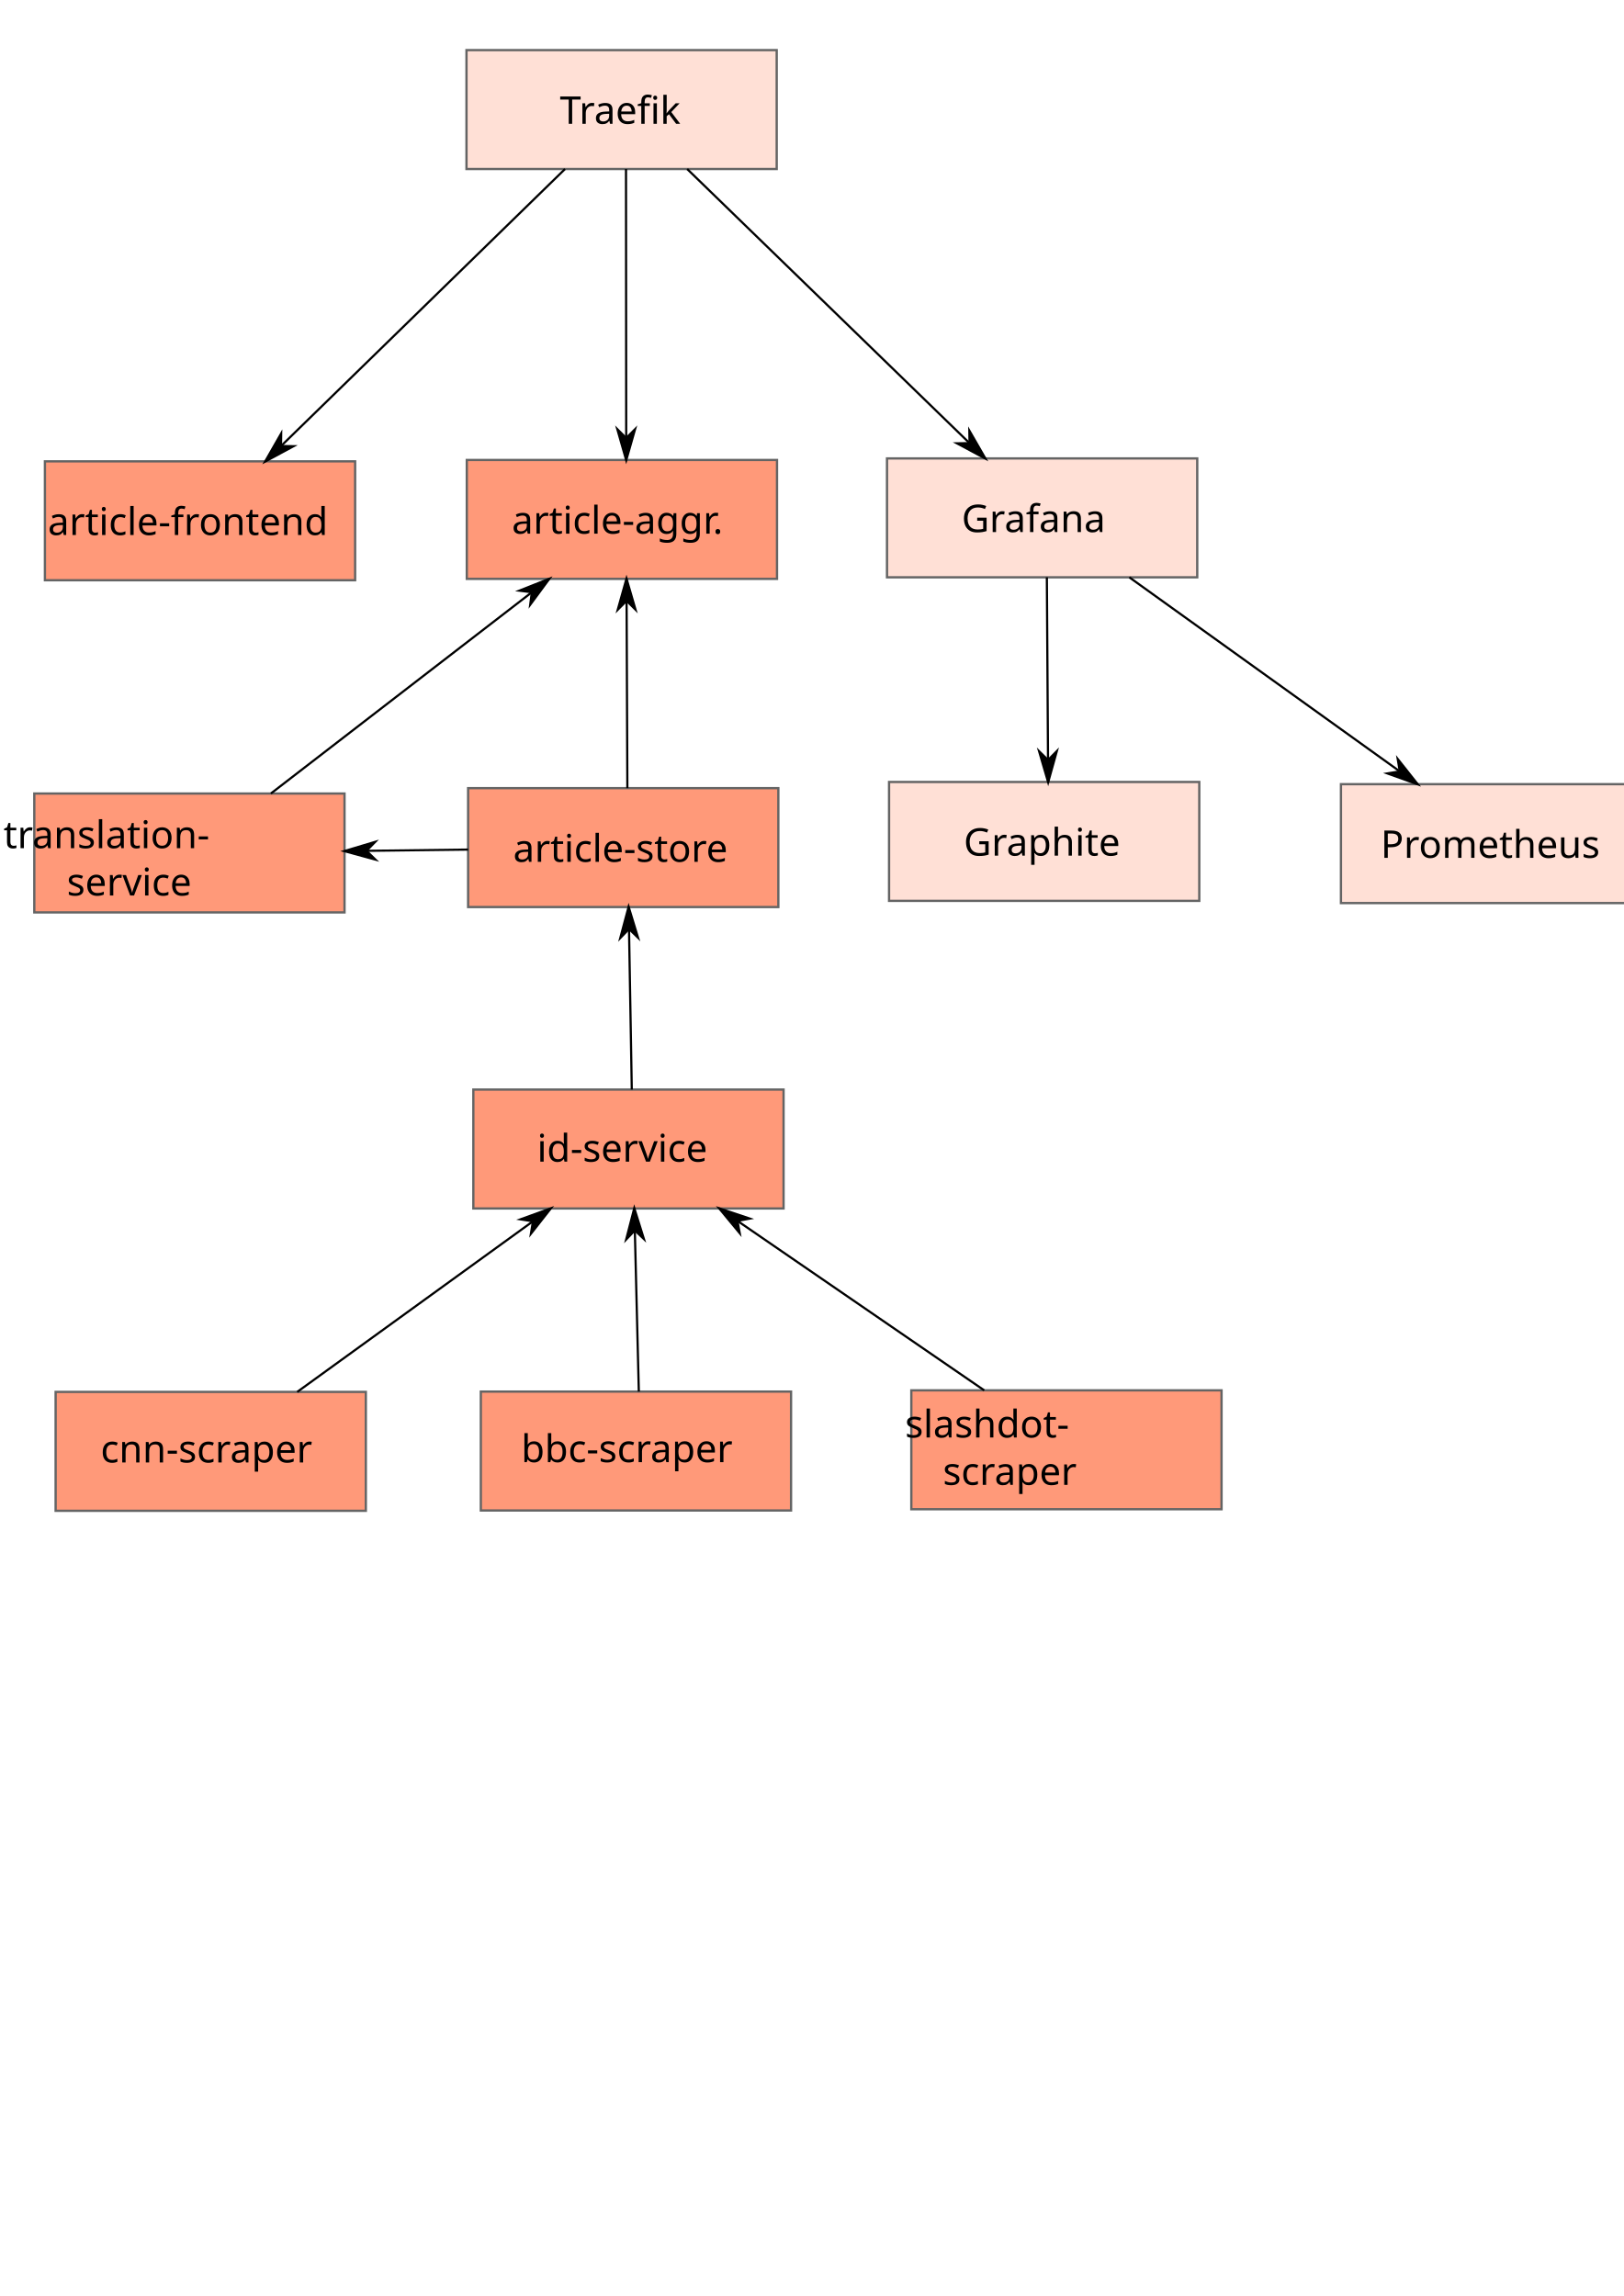
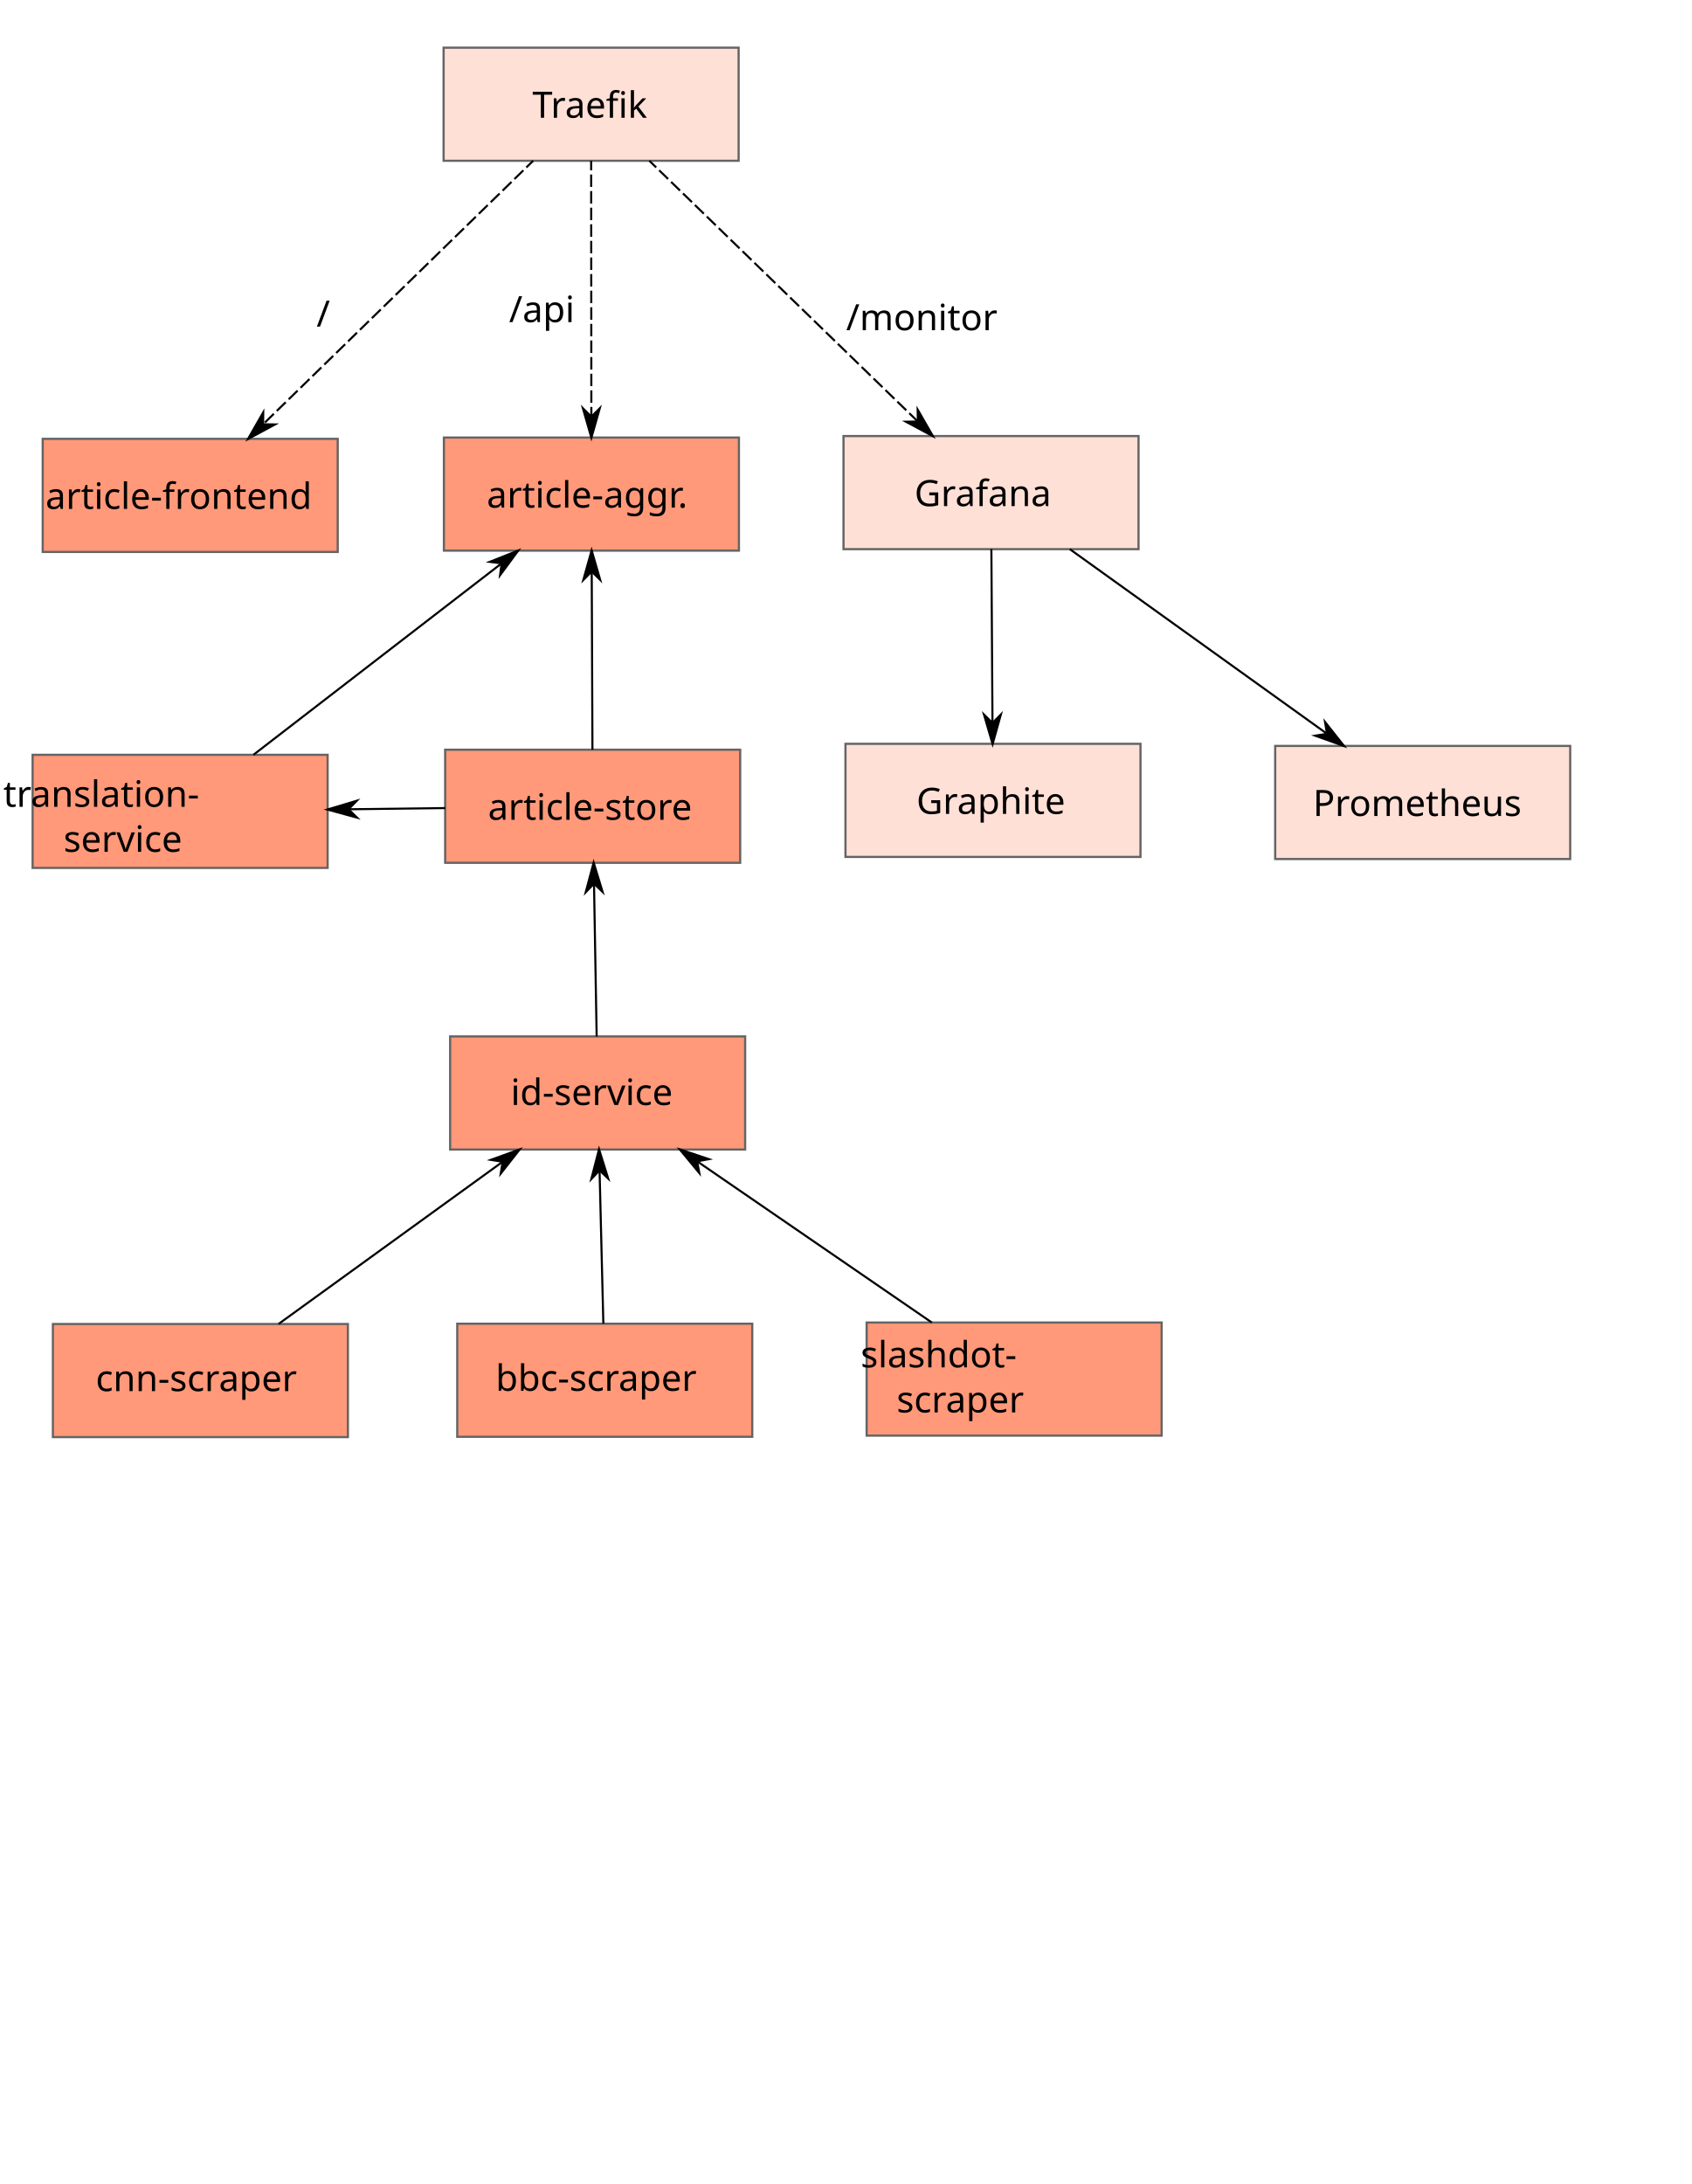
- <svg xmlns="http://www.w3.org/2000/svg" xmlns:ns1="http://www.openswatchbook.org/uri/2009/osb" width="210mm" height="297mm" viewBox="0 0 744.094 1052.362" id="svg2" version="1.1">
+ <svg xmlns="http://www.w3.org/2000/svg" xmlns:ns1="http://www.openswatchbook.org/uri/2009/osb" width="230mm" height="297mm" viewBox="0 0 814.961 1052.362" id="svg2" version="1.1">
  <defs id="defs4">
-     <marker orient="auto" refY="0.0" refX="0.0" id="marker4553" style="overflow:visible;">
-       <path id="path4555" d="M 0.0,0.0 L 5.0,-5.0 L -12.5,0.0 L 5.0,5.0 L 0.0,0.0 z " style="fill-rule:evenodd;stroke:#000000;stroke-width:1pt;stroke-opacity:1;fill:#000000;fill-opacity:1" transform="scale(0.8) rotate(180) translate(12.5,0)" />
+     <marker orient="auto" refY="0" refX="0" id="marker4553" style="overflow:visible">
+       <path id="path4555" d="M 0,0 5,-5 -12.5,0 5,5 0,0 Z" style="fill:#000000;fill-opacity:1;fill-rule:evenodd;stroke:#000000;stroke-width:1pt;stroke-opacity:1" transform="matrix(-0.8,0,0,-0.8,-10,0)" />
    </marker>
-     <marker orient="auto" refY="0.0" refX="0.0" id="marker4526" style="overflow:visible;">
-       <path id="path4528" d="M 0.0,0.0 L 5.0,-5.0 L -12.5,0.0 L 5.0,5.0 L 0.0,0.0 z " style="fill-rule:evenodd;stroke:#000000;stroke-width:1pt;stroke-opacity:1;fill:#000000;fill-opacity:1" transform="scale(0.8) rotate(180) translate(12.5,0)" />
+     <marker orient="auto" refY="0" refX="0" id="marker4526" style="overflow:visible">
+       <path id="path4528" d="M 0,0 5,-5 -12.5,0 5,5 0,0 Z" style="fill:#000000;fill-opacity:1;fill-rule:evenodd;stroke:#000000;stroke-width:1pt;stroke-opacity:1" transform="matrix(-0.8,0,0,-0.8,-10,0)" />
    </marker>
-     <marker orient="auto" refY="0.0" refX="0.0" id="marker4522" style="overflow:visible">
-       <path id="path4524" d="M 0.0,0.0 L 5.0,-5.0 L -12.5,0.0 L 5.0,5.0 L 0.0,0.0 z " style="fill-rule:evenodd;stroke:#000000;stroke-width:1pt;stroke-opacity:1;fill:#000000;fill-opacity:1" transform="scale(0.8) translate(12.5,0)" />
+     <marker orient="auto" refY="0" refX="0" id="marker4522" style="overflow:visible">
+       <path id="path4524" d="M 0,0 5,-5 -12.5,0 5,5 0,0 Z" style="fill:#000000;fill-opacity:1;fill-rule:evenodd;stroke:#000000;stroke-width:1pt;stroke-opacity:1" transform="matrix(0.8,0,0,0.8,10,0)" />
    </marker>
-     <marker orient="auto" refY="0.0" refX="0.0" id="marker4518" style="overflow:visible">
-       <path id="path4520" d="M 0.0,0.0 L 5.0,-5.0 L -12.5,0.0 L 5.0,5.0 L 0.0,0.0 z " style="fill-rule:evenodd;stroke:#000000;stroke-width:1pt;stroke-opacity:1;fill:#000000;fill-opacity:1" transform="scale(0.8) translate(12.5,0)" />
+     <marker orient="auto" refY="0" refX="0" id="marker4518" style="overflow:visible">
+       <path id="path4520" d="M 0,0 5,-5 -12.5,0 5,5 0,0 Z" style="fill:#000000;fill-opacity:1;fill-rule:evenodd;stroke:#000000;stroke-width:1pt;stroke-opacity:1" transform="matrix(0.8,0,0,0.8,10,0)" />
    </marker>
-     <marker orient="auto" refY="0.0" refX="0.0" id="marker4484" style="overflow:visible;">
-       <path id="path4228" d="M 0.0,0.0 L 5.0,-5.0 L -12.5,0.0 L 5.0,5.0 L 0.0,0.0 z " style="fill-rule:evenodd;stroke:#000000;stroke-width:1pt;stroke-opacity:1;fill:#000000;fill-opacity:1" transform="scale(0.8) rotate(180) translate(12.5,0)" />
+     <marker orient="auto" refY="0" refX="0" id="marker4484" style="overflow:visible">
+       <path id="path4228" d="M 0,0 5,-5 -12.5,0 5,5 0,0 Z" style="fill:#000000;fill-opacity:1;fill-rule:evenodd;stroke:#000000;stroke-width:1pt;stroke-opacity:1" transform="matrix(-0.8,0,0,-0.8,-10,0)" />
    </marker>
-     <marker orient="auto" refY="0.0" refX="0.0" id="marker4481" style="overflow:visible">
-       <path id="path4225" d="M 0.0,0.0 L 5.0,-5.0 L -12.5,0.0 L 5.0,5.0 L 0.0,0.0 z " style="fill-rule:evenodd;stroke:#000000;stroke-width:1pt;stroke-opacity:1;fill:#000000;fill-opacity:1" transform="scale(0.8) translate(12.5,0)" />
+     <marker orient="auto" refY="0" refX="0" id="marker4481" style="overflow:visible">
+       <path id="path4225" d="M 0,0 5,-5 -12.5,0 5,5 0,0 Z" style="fill:#000000;fill-opacity:1;fill-rule:evenodd;stroke:#000000;stroke-width:1pt;stroke-opacity:1" transform="matrix(0.8,0,0,0.8,10,0)" />
    </marker>
-     <marker orient="auto" refY="0.0" refX="0.0" id="marker5460" style="overflow:visible">
-       <path id="path5462" d="M 0.0,0.0 L 5.0,-5.0 L -12.5,0.0 L 5.0,5.0 L 0.0,0.0 z " style="fill-rule:evenodd;stroke:#000000;stroke-width:1pt;stroke-opacity:1;fill:#000000;fill-opacity:1" transform="scale(0.8) translate(12.5,0)" />
+     <marker orient="auto" refY="0" refX="0" id="marker5460" style="overflow:visible">
+       <path id="path5462" d="M 0,0 5,-5 -12.5,0 5,5 0,0 Z" style="fill:#000000;fill-opacity:1;fill-rule:evenodd;stroke:#000000;stroke-width:1pt;stroke-opacity:1" transform="matrix(0.8,0,0,0.8,10,0)" />
    </marker>
-     <marker orient="auto" refY="0.0" refX="0.0" id="marker5384" style="overflow:visible">
-       <path id="path5386" d="M 0.0,0.0 L 5.0,-5.0 L -12.5,0.0 L 5.0,5.0 L 0.0,0.0 z " style="fill-rule:evenodd;stroke:#000000;stroke-width:1pt;stroke-opacity:1;fill:#000000;fill-opacity:1" transform="scale(0.8) translate(12.5,0)" />
+     <marker orient="auto" refY="0" refX="0" id="marker5384" style="overflow:visible">
+       <path id="path5386" d="M 0,0 5,-5 -12.5,0 5,5 0,0 Z" style="fill:#000000;fill-opacity:1;fill-rule:evenodd;stroke:#000000;stroke-width:1pt;stroke-opacity:1" transform="matrix(0.8,0,0,0.8,10,0)" />
    </marker>
-     <marker orient="auto" refY="0.0" refX="0.0" id="marker5314" style="overflow:visible">
-       <path id="path5316" d="M 0.0,0.0 L 5.0,-5.0 L -12.5,0.0 L 5.0,5.0 L 0.0,0.0 z " style="fill-rule:evenodd;stroke:#000000;stroke-width:1pt;stroke-opacity:1;fill:#000000;fill-opacity:1" transform="scale(0.8) translate(12.5,0)" />
+     <marker orient="auto" refY="0" refX="0" id="marker5314" style="overflow:visible">
+       <path id="path5316" d="M 0,0 5,-5 -12.5,0 5,5 0,0 Z" style="fill:#000000;fill-opacity:1;fill-rule:evenodd;stroke:#000000;stroke-width:1pt;stroke-opacity:1" transform="matrix(0.8,0,0,0.8,10,0)" />
    </marker>
-     <marker style="overflow:visible;" id="marker5178" refX="0.0" refY="0.0" orient="auto">
-       <path transform="scale(0.8) rotate(180) translate(12.5,0)" style="fill-rule:evenodd;stroke:#000000;stroke-width:1pt;stroke-opacity:1;fill:#000000;fill-opacity:1" d="M 0.0,0.0 L 5.0,-5.0 L -12.5,0.0 L 5.0,5.0 L 0.0,0.0 z " id="path5180" />
+     <marker style="overflow:visible" id="marker5178" refX="0" refY="0" orient="auto">
+       <path transform="matrix(-0.8,0,0,-0.8,-10,0)" style="fill:#000000;fill-opacity:1;fill-rule:evenodd;stroke:#000000;stroke-width:1pt;stroke-opacity:1" d="M 0,0 5,-5 -12.5,0 5,5 0,0 Z" id="path5180" />
    </marker>
-     <marker style="overflow:visible;" id="marker5114" refX="0.0" refY="0.0" orient="auto">
-       <path transform="scale(0.8) rotate(180) translate(12.5,0)" style="fill-rule:evenodd;stroke:#000000;stroke-width:1pt;stroke-opacity:1;fill:#000000;fill-opacity:1" d="M 0.0,0.0 L 5.0,-5.0 L -12.5,0.0 L 5.0,5.0 L 0.0,0.0 z " id="path5116" />
+     <marker style="overflow:visible" id="marker5114" refX="0" refY="0" orient="auto">
+       <path transform="matrix(-0.8,0,0,-0.8,-10,0)" style="fill:#000000;fill-opacity:1;fill-rule:evenodd;stroke:#000000;stroke-width:1pt;stroke-opacity:1" d="M 0,0 5,-5 -12.5,0 5,5 0,0 Z" id="path5116" />
    </marker>
-     <marker style="overflow:visible" id="marker4877" refX="0.0" refY="0.0" orient="auto">
-       <path transform="scale(0.8) translate(12.5,0)" style="fill-rule:evenodd;stroke:#000000;stroke-width:1pt;stroke-opacity:1;fill:#000000;fill-opacity:1" d="M 0.0,0.0 L 5.0,-5.0 L -12.5,0.0 L 5.0,5.0 L 0.0,0.0 z " id="path4879" />
+     <marker style="overflow:visible" id="marker4877" refX="0" refY="0" orient="auto">
+       <path transform="matrix(0.8,0,0,0.8,10,0)" style="fill:#000000;fill-opacity:1;fill-rule:evenodd;stroke:#000000;stroke-width:1pt;stroke-opacity:1" d="M 0,0 5,-5 -12.5,0 5,5 0,0 Z" id="path4879" />
    </marker>
-     <marker orient="auto" refY="0.0" refX="0.0" id="marker4755" style="overflow:visible;">
-       <path id="path4757" d="M 0.0,0.0 L 5.0,-5.0 L -12.5,0.0 L 5.0,5.0 L 0.0,0.0 z " style="fill-rule:evenodd;stroke:#000000;stroke-width:1pt;stroke-opacity:1;fill:#000000;fill-opacity:1" transform="scale(0.8) rotate(180) translate(12.5,0)" />
+     <marker orient="auto" refY="0" refX="0" id="marker4755" style="overflow:visible">
+       <path id="path4757" d="M 0,0 5,-5 -12.5,0 5,5 0,0 Z" style="fill:#000000;fill-opacity:1;fill-rule:evenodd;stroke:#000000;stroke-width:1pt;stroke-opacity:1" transform="matrix(-0.8,0,0,-0.8,-10,0)" />
    </marker>
-     <marker orient="auto" refY="0.0" refX="0.0" id="Arrow1Lstart" style="overflow:visible">
-       <path id="path4286" d="M 0.0,0.0 L 5.0,-5.0 L -12.5,0.0 L 5.0,5.0 L 0.0,0.0 z " style="fill-rule:evenodd;stroke:#000000;stroke-width:1pt;stroke-opacity:1;fill:#000000;fill-opacity:1" transform="scale(0.8) translate(12.5,0)" />
+     <marker orient="auto" refY="0" refX="0" id="Arrow1Lstart" style="overflow:visible">
+       <path id="path4286" d="M 0,0 5,-5 -12.5,0 5,5 0,0 Z" style="fill:#000000;fill-opacity:1;fill-rule:evenodd;stroke:#000000;stroke-width:1pt;stroke-opacity:1" transform="matrix(0.8,0,0,0.8,10,0)" />
    </marker>
-     <marker style="overflow:visible;" id="marker4584" refX="0.0" refY="0.0" orient="auto">
-       <path transform="scale(0.8) rotate(180) translate(12.5,0)" style="fill-rule:evenodd;stroke:#000000;stroke-width:1pt;stroke-opacity:1;fill:#000000;fill-opacity:1" d="M 0.0,0.0 L 5.0,-5.0 L -12.5,0.0 L 5.0,5.0 L 0.0,0.0 z " id="path4586" />
+     <marker style="overflow:visible" id="marker4584" refX="0" refY="0" orient="auto">
+       <path transform="matrix(-0.8,0,0,-0.8,-10,0)" style="fill:#000000;fill-opacity:1;fill-rule:evenodd;stroke:#000000;stroke-width:1pt;stroke-opacity:1" d="M 0,0 5,-5 -12.5,0 5,5 0,0 Z" id="path4586" />
    </marker>
-     <marker style="overflow:visible;" id="marker4562" refX="0.0" refY="0.0" orient="auto">
-       <path transform="scale(0.8) rotate(180) translate(12.5,0)" style="fill-rule:evenodd;stroke:#000000;stroke-width:1pt;stroke-opacity:1;fill:#000000;fill-opacity:1" d="M 0.0,0.0 L 5.0,-5.0 L -12.5,0.0 L 5.0,5.0 L 0.0,0.0 z " id="path4564" />
+     <marker style="overflow:visible" id="marker4562" refX="0" refY="0" orient="auto">
+       <path transform="matrix(-0.8,0,0,-0.8,-10,0)" style="fill:#000000;fill-opacity:1;fill-rule:evenodd;stroke:#000000;stroke-width:1pt;stroke-opacity:1" d="M 0,0 5,-5 -12.5,0 5,5 0,0 Z" id="path4564" />
    </marker>
-     <marker orient="auto" refY="0.0" refX="0.0" id="Arrow1Lend" style="overflow:visible;">
-       <path id="path4289" d="M 0.0,0.0 L 5.0,-5.0 L -12.5,0.0 L 5.0,5.0 L 0.0,0.0 z " style="fill-rule:evenodd;stroke:#000000;stroke-width:1pt;stroke-opacity:1;fill:#000000;fill-opacity:1" transform="scale(0.8) rotate(180) translate(12.5,0)" />
+     <marker orient="auto" refY="0" refX="0" id="Arrow1Lend" style="overflow:visible">
+       <path id="path4289" d="M 0,0 5,-5 -12.5,0 5,5 0,0 Z" style="fill:#000000;fill-opacity:1;fill-rule:evenodd;stroke:#000000;stroke-width:1pt;stroke-opacity:1" transform="matrix(-0.8,0,0,-0.8,-10,0)" />
    </marker>
    <linearGradient ns1:paint="gradient" id="linearGradient4166-3">
      <stop id="stop4176" offset="0" style="stop-color:#ff6250;stop-opacity:1;" />
      <stop id="stop4178" offset="1" style="stop-color:#00ffff;stop-opacity:0;" />
    </linearGradient>
    <linearGradient id="linearGradient4166" ns1:paint="gradient">
      <stop style="stop-color:#fff450;stop-opacity:1;" offset="0" id="stop4168" />
      <stop style="stop-color:#00ffff;stop-opacity:0;" offset="1" id="stop4170" />
    </linearGradient>
  </defs>
  <g id="layer1">
    <rect style="opacity:0.607;fill:#ff5722;fill-opacity:1;stroke:#000000;stroke-width:1.052;stroke-miterlimit:4;stroke-dasharray:none;stroke-opacity:1" id="rect4164" width="142.166" height="54.496" x="20.582" y="211.458" />
    <text xml:space="preserve" style="font-style:normal;font-weight:normal;font-size:40px;line-height:124%;font-family:sans-serif;letter-spacing:0px;word-spacing:0px;fill:#000000;fill-opacity:1;stroke:none;stroke-width:1px;stroke-linecap:butt;stroke-linejoin:miter;stroke-opacity:1" x="21.929" y="245.219" id="text4180">
      <tspan id="tspan4182" x="21.929" y="245.219" style="font-size:17.5px;line-height:124%">article-frontend</tspan>
    </text>
    <rect style="opacity:0.607;fill:#ffccbc;fill-opacity:1;stroke:#000000;stroke-width:1.052;stroke-miterlimit:4;stroke-dasharray:none;stroke-opacity:1" id="rect4164-6" width="142.166" height="54.496" x="406.489" y="210.114" />
    <text xml:space="preserve" style="font-style:normal;font-weight:normal;font-size:40px;line-height:124%;font-family:sans-serif;letter-spacing:0px;word-spacing:0px;fill:#000000;fill-opacity:1;stroke:none;stroke-width:1px;stroke-linecap:butt;stroke-linejoin:miter;stroke-opacity:1" x="440.692" y="243.875" id="text4180-7">
      <tspan id="tspan4182-5" x="440.692" y="243.875" style="font-size:17.5px;line-height:124%">Grafana</tspan>
    </text>
    <rect style="opacity:0.607;fill:#ffccbc;fill-opacity:1;stroke:#000000;stroke-width:1.052;stroke-miterlimit:4;stroke-dasharray:none;stroke-opacity:1" id="rect4164-6-3" width="142.166" height="54.496" x="213.774" y="22.971" />
    <text xml:space="preserve" style="font-style:normal;font-weight:normal;font-size:40px;line-height:124%;font-family:sans-serif;letter-spacing:0px;word-spacing:0px;fill:#000000;fill-opacity:1;stroke:none;stroke-width:1px;stroke-linecap:butt;stroke-linejoin:miter;stroke-opacity:1" x="256.549" y="56.732" id="text4180-7-5">
      <tspan id="tspan4182-5-6" x="256.549" y="56.732" style="font-size:17.5px;line-height:124%">Traefik</tspan>
    </text>
    <rect style="opacity:0.607;fill:#ff5722;fill-opacity:1;stroke:#000000;stroke-width:1.052;stroke-miterlimit:4;stroke-dasharray:none;stroke-opacity:1" id="rect4164-2" width="142.166" height="54.496" x="213.917" y="210.828" />
    <text xml:space="preserve" style="font-style:normal;font-weight:normal;font-size:40px;line-height:124%;font-family:sans-serif;letter-spacing:0px;word-spacing:0px;fill:#000000;fill-opacity:1;stroke:none;stroke-width:1px;stroke-linecap:butt;stroke-linejoin:miter;stroke-opacity:1" x="234.549" y="244.589" id="text4180-9">
      <tspan id="tspan4182-1" x="234.549" y="244.589" style="font-size:17.5px;line-height:124%">article-aggr.</tspan>
    </text>
-     <path style="fill:none;fill-rule:evenodd;stroke:#000000;stroke-width:1px;stroke-linecap:butt;stroke-linejoin:miter;stroke-opacity:1;marker-end:url(#Arrow1Lend)" d="M 258.929,77.467 121.593,211.458" id="path4274" />
-     <path style="fill:none;fill-rule:evenodd;stroke:#000000;stroke-width:1px;stroke-linecap:butt;stroke-linejoin:miter;stroke-opacity:1;marker-end:url(#marker4562)" d="m 286.878,77.467 0.101,133.361" id="path4278" />
-     <path style="fill:none;fill-rule:evenodd;stroke:#000000;stroke-width:1px;stroke-linecap:butt;stroke-linejoin:miter;stroke-opacity:1;marker-end:url(#marker4584)" d="M 314.916,77.467 451.512,210.114" id="path4280" />
+     <path style="fill:none;fill-rule:evenodd;stroke:#000000;stroke-width:1;stroke-linecap:butt;stroke-linejoin:miter;stroke-miterlimit:4;stroke-dasharray:6, 2;stroke-dashoffset:1.4;stroke-opacity:1;marker-end:url(#Arrow1Lend)" d="M 256.929,77.467 119.593,211.458" id="path4274" />
+     <path style="fill:none;fill-rule:evenodd;stroke:#000000;stroke-width:1;stroke-linecap:butt;stroke-linejoin:miter;stroke-miterlimit:4;stroke-dasharray:6, 2;stroke-dashoffset:1.4;stroke-opacity:1;marker-end:url(#marker4562)" d="m 284.878,77.467 0.101,133.361" id="path4278" />
+     <path style="fill:none;fill-rule:evenodd;stroke:#000000;stroke-width:1;stroke-linecap:butt;stroke-linejoin:miter;stroke-miterlimit:4;stroke-dasharray:6, 2;stroke-dashoffset:1.4;stroke-opacity:1;marker-end:url(#marker4584)" d="M 312.916,77.467 449.512,210.114" id="path4280" />
    <rect style="opacity:0.607;fill:#ff5722;fill-opacity:1;stroke:#000000;stroke-width:1.052;stroke-miterlimit:4;stroke-dasharray:none;stroke-opacity:1" id="rect4164-2-2" width="142.166" height="54.496" x="214.525" y="361.247" />
    <text xml:space="preserve" style="font-style:normal;font-weight:normal;font-size:40px;line-height:124%;font-family:sans-serif;letter-spacing:0px;word-spacing:0px;fill:#000000;fill-opacity:1;stroke:none;stroke-width:1px;stroke-linecap:butt;stroke-linejoin:miter;stroke-opacity:1" x="235.157" y="395.008" id="text4180-9-7">
      <tspan id="tspan4182-1-0" x="235.157" y="395.008" style="font-size:17.5px;line-height:124%">article-store</tspan>
    </text>
-     <flowRoot xml:space="preserve" id="flowRoot4651" style="fill:black;stroke:none;stroke-opacity:1;stroke-width:1px;stroke-linejoin:miter;stroke-linecap:butt;fill-opacity:1;font-family:sans-serif;font-style:normal;font-weight:normal;font-size:40px;line-height:125%;letter-spacing:0px;word-spacing:0px">
+     <flowRoot xml:space="preserve" id="flowRoot4651" style="font-style:normal;font-weight:normal;font-size:40px;line-height:125%;font-family:sans-serif;letter-spacing:0px;word-spacing:0px;fill:#000000;fill-opacity:1;stroke:none;stroke-width:1px;stroke-linecap:butt;stroke-linejoin:miter;stroke-opacity:1">
      <flowRegion id="flowRegion4653">
        <rect id="rect4655" width="309.286" height="165" x="227.143" y="335.219" />
      </flowRegion>
      <flowPara id="flowPara4657" />
    </flowRoot>
    <rect style="opacity:0.607;fill:#ff5722;fill-opacity:1;stroke:#000000;stroke-width:1.052;stroke-miterlimit:4;stroke-dasharray:none;stroke-opacity:1" id="rect4164-2-2-9" width="142.166" height="54.496" x="216.917" y="499.4" />
    <text xml:space="preserve" style="font-style:normal;font-weight:normal;font-size:40px;line-height:124%;font-family:sans-serif;letter-spacing:0px;word-spacing:0px;fill:#000000;fill-opacity:1;stroke:none;stroke-width:1px;stroke-linecap:butt;stroke-linejoin:miter;stroke-opacity:1" x="246.121" y="532.447" id="text4180-9-7-3">
      <tspan id="tspan4182-1-0-6" x="246.121" y="532.447" style="font-size:17.5px;line-height:124%">id-service</tspan>
    </text>
    <rect style="opacity:0.607;fill:#ff5722;fill-opacity:1;stroke:#000000;stroke-width:1.052;stroke-miterlimit:4;stroke-dasharray:none;stroke-opacity:1" id="rect4164-2-2-9-0" width="142.166" height="54.496" x="15.718" y="363.706" />
    <text xml:space="preserve" style="font-style:normal;font-weight:normal;font-size:40px;line-height:124%;font-family:sans-serif;text-align:center;letter-spacing:0px;word-spacing:0px;text-anchor:middle;fill:#000000;fill-opacity:1;stroke:none;stroke-width:1px;stroke-linecap:butt;stroke-linejoin:miter;stroke-opacity:1" x="85.213" y="388.752" id="text4180-9-7-3-6">
      <tspan id="tspan4182-1-0-6-2" x="85.213" y="388.752" style="font-size:17.5px;line-height:124%;text-align:center;text-anchor:middle">translation-</tspan>
      <tspan x="85.213" y="410.453" style="font-size:17.5px;line-height:124%;text-align:center;text-anchor:middle" id="tspan4701">service</tspan>
    </text>
-     <path style="fill:none;fill-rule:evenodd;stroke:#000000;stroke-width:1px;stroke-linecap:butt;stroke-linejoin:miter;stroke-opacity:1;marker-start:url(#Arrow1Lstart)" d="m 287.11,265.325 0.388,95.922" id="path4703" />
-     <path style="fill:none;fill-rule:evenodd;stroke:#000000;stroke-width:1px;stroke-linecap:butt;stroke-linejoin:miter;stroke-opacity:1;marker-start:url(#marker4877)" d="m 288.08,415.743 1.449,83.657" id="path4705" />
-     <path style="fill:none;fill-rule:evenodd;stroke:#000000;stroke-width:1px;stroke-linecap:butt;stroke-linejoin:miter;stroke-opacity:1;marker-end:url(#marker4755)" d="M 124.127,363.706 251.674,265.325" id="path4709" />
+     <path style="fill:none;fill-rule:evenodd;stroke:#000000;stroke-width:1px;stroke-linecap:butt;stroke-linejoin:miter;stroke-opacity:1;marker-start:url(#Arrow1Lstart)" d="m 285.11,265.325 0.388,95.922" id="path4703" />
+     <path style="fill:none;fill-rule:evenodd;stroke:#000000;stroke-width:1px;stroke-linecap:butt;stroke-linejoin:miter;stroke-opacity:1;marker-start:url(#marker4877)" d="m 286.08,415.743 1.449,83.657" id="path4705" />
+     <path style="fill:none;fill-rule:evenodd;stroke:#000000;stroke-width:1px;stroke-linecap:butt;stroke-linejoin:miter;stroke-opacity:1;marker-end:url(#marker4755)" d="M 122.127,363.706 249.674,265.325" id="path4709" />
    <rect style="opacity:0.607;fill:#ff5722;fill-opacity:1;stroke:#000000;stroke-width:1.052;stroke-miterlimit:4;stroke-dasharray:none;stroke-opacity:1" id="rect4164-2-2-9-6" width="142.166" height="54.496" x="25.489" y="637.971" />
    <text xml:space="preserve" style="font-style:normal;font-weight:normal;font-size:40px;line-height:124%;font-family:sans-serif;letter-spacing:0px;word-spacing:0px;fill:#000000;fill-opacity:1;stroke:none;stroke-width:1px;stroke-linecap:butt;stroke-linejoin:miter;stroke-opacity:1" x="46.121" y="670.304" id="text4180-9-7-3-1">
      <tspan id="tspan4182-1-0-6-8" x="46.121" y="670.304" style="font-size:17.5px;line-height:124%">cnn-scraper</tspan>
    </text>
    <rect style="opacity:0.607;fill:#ff5722;fill-opacity:1;stroke:#000000;stroke-width:1.052;stroke-miterlimit:4;stroke-dasharray:none;stroke-opacity:1" id="rect4164-2-2-9-6-7" width="142.166" height="54.496" x="220.346" y="637.828" />
    <text xml:space="preserve" style="font-style:normal;font-weight:normal;font-size:40px;line-height:124%;font-family:sans-serif;letter-spacing:0px;word-spacing:0px;fill:#000000;fill-opacity:1;stroke:none;stroke-width:1px;stroke-linecap:butt;stroke-linejoin:miter;stroke-opacity:1" x="238.835" y="670.161" id="text4180-9-7-3-1-9">
      <tspan id="tspan4182-1-0-6-8-2" x="238.835" y="670.161" style="font-size:17.5px;line-height:124%">bbc-scraper</tspan>
    </text>
    <rect style="opacity:0.607;fill:#ff5722;fill-opacity:1;stroke:#000000;stroke-width:1.052;stroke-miterlimit:4;stroke-dasharray:none;stroke-opacity:1" id="rect4164-2-2-9-6-7-0" width="142.166" height="54.496" x="417.631" y="637.257" />
    <text xml:space="preserve" style="font-style:normal;font-weight:normal;font-size:40px;line-height:124%;font-family:sans-serif;text-align:center;letter-spacing:0px;word-spacing:0px;text-anchor:middle;fill:#000000;fill-opacity:1;stroke:none;stroke-width:1px;stroke-linecap:butt;stroke-linejoin:miter;stroke-opacity:1" x="488.76" y="658.875" id="text4180-9-7-3-1-9-2">
      <tspan id="tspan4182-1-0-6-8-2-3" x="488.76" y="658.875" style="font-size:17.5px;line-height:124%;text-align:center;text-anchor:middle">slashdot-</tspan>
      <tspan x="488.76" y="680.575" style="font-size:17.5px;line-height:124%;text-align:center;text-anchor:middle" id="tspan5094">scraper</tspan>
    </text>
-     <path style="fill:none;fill-rule:evenodd;stroke:#000000;stroke-width:1px;stroke-linecap:butt;stroke-linejoin:miter;stroke-opacity:1;marker-start:url(#marker5384)" d="M 252.358,553.896 136.213,637.971" id="path5096" />
-     <path style="fill:none;fill-rule:evenodd;stroke:#000000;stroke-width:1px;stroke-linecap:butt;stroke-linejoin:miter;stroke-opacity:1;marker-start:url(#marker5314)" d="m 290.675,553.896 2.079,83.933" id="path5098" />
-     <path style="fill:none;fill-rule:evenodd;stroke:#000000;stroke-width:1px;stroke-linecap:butt;stroke-linejoin:miter;stroke-opacity:1;marker-start:url(#marker5460)" d="m 329.672,553.896 121.37,83.361" id="path5100" />
-     <path style="fill:none;fill-rule:evenodd;stroke:#000000;stroke-width:1px;stroke-linecap:butt;stroke-linejoin:miter;stroke-opacity:1;marker-end:url(#marker4484)" d="m 214.525,389.399 -56.641,0.701" id="path4219" />
+     <path style="fill:none;fill-rule:evenodd;stroke:#000000;stroke-width:1px;stroke-linecap:butt;stroke-linejoin:miter;stroke-opacity:1;marker-start:url(#marker5384)" d="M 250.358,553.896 134.213,637.971" id="path5096" />
+     <path style="fill:none;fill-rule:evenodd;stroke:#000000;stroke-width:1px;stroke-linecap:butt;stroke-linejoin:miter;stroke-opacity:1;marker-start:url(#marker5314)" d="m 288.675,553.896 2.079,83.933" id="path5098" />
+     <path style="fill:none;fill-rule:evenodd;stroke:#000000;stroke-width:1px;stroke-linecap:butt;stroke-linejoin:miter;stroke-opacity:1;marker-start:url(#marker5460)" d="m 327.672,553.896 121.37,83.361" id="path5100" />
+     <path style="fill:none;fill-rule:evenodd;stroke:#000000;stroke-width:1px;stroke-linecap:butt;stroke-linejoin:miter;stroke-opacity:1;marker-end:url(#marker4484)" d="m 214.525,389.374 -56.641,0.701" id="path4219" />
    <rect style="opacity:0.607;fill:#ffccbc;fill-opacity:1;stroke:#000000;stroke-width:1.052;stroke-miterlimit:4;stroke-dasharray:none;stroke-opacity:1" id="rect4164-6-36" width="142.166" height="54.496" x="407.43" y="358.413" />
    <text xml:space="preserve" style="font-style:normal;font-weight:normal;font-size:40px;line-height:124%;font-family:sans-serif;letter-spacing:0px;word-spacing:0px;fill:#000000;fill-opacity:1;stroke:none;stroke-width:1px;stroke-linecap:butt;stroke-linejoin:miter;stroke-opacity:1" x="441.634" y="392.174" id="text4180-7-7">
      <tspan id="tspan4182-5-5" x="441.634" y="392.174" style="font-size:17.5px;line-height:124%">Graphite</tspan>
    </text>
-     <flowRoot xml:space="preserve" id="flowRoot4508" style="fill:black;stroke:none;stroke-opacity:1;stroke-width:1px;stroke-linejoin:miter;stroke-linecap:butt;fill-opacity:1;font-family:sans-serif;font-style:normal;font-weight:normal;font-size:40px;line-height:125%;letter-spacing:0px;word-spacing:0px">
+     <flowRoot xml:space="preserve" id="flowRoot4508" style="font-style:normal;font-weight:normal;font-size:40px;line-height:125%;font-family:sans-serif;letter-spacing:0px;word-spacing:0px;fill:#000000;fill-opacity:1;stroke:none;stroke-width:1px;stroke-linecap:butt;stroke-linejoin:miter;stroke-opacity:1">
      <flowRegion id="flowRegion4510">
        <rect id="rect4512" width="30.305" height="45.457" x="867.721" y="204.844" />
      </flowRegion>
      <flowPara id="flowPara4514" />
    </flowRoot>
-     <path style="fill:none;fill-rule:evenodd;stroke:#000000;stroke-width:1px;stroke-linecap:butt;stroke-linejoin:miter;stroke-opacity:1;marker-end:url(#marker4526)" d="m 479.744,264.61 0.595,93.803" id="path4516" />
+     <path style="fill:none;fill-rule:evenodd;stroke:#000000;stroke-width:1px;stroke-linecap:butt;stroke-linejoin:miter;stroke-opacity:1;marker-end:url(#marker4526)" d="m 477.744,264.61 0.595,93.803" id="path4516" />
    <rect style="opacity:0.607;fill:#ffccbc;fill-opacity:1;stroke:#000000;stroke-width:1.052;stroke-miterlimit:4;stroke-dasharray:none;stroke-opacity:1" id="rect4164-6-36-3" width="142.166" height="54.496" x="614.511" y="359.424" />
    <text xml:space="preserve" style="font-style:normal;font-weight:normal;font-size:40px;line-height:124%;font-family:sans-serif;letter-spacing:0px;word-spacing:0px;fill:#000000;fill-opacity:1;stroke:none;stroke-width:1px;stroke-linecap:butt;stroke-linejoin:miter;stroke-opacity:1" x="632.715" y="393.185" id="text4180-7-7-5">
      <tspan id="tspan4182-5-5-6" x="632.715" y="393.185" style="font-size:17.5px;line-height:124%">Prometheus</tspan>
    </text>
-     <path style="fill:none;fill-rule:evenodd;stroke:#000000;stroke-width:1px;stroke-linecap:butt;stroke-linejoin:miter;stroke-opacity:1;marker-end:url(#marker4553)" d="M 517.534,264.61 649.631,359.424" id="path4551" />
+     <path style="fill:none;fill-rule:evenodd;stroke:#000000;stroke-width:1px;stroke-linecap:butt;stroke-linejoin:miter;stroke-opacity:1;marker-end:url(#marker4553)" d="M 515.534,264.61 647.631,359.424" id="path4551" />
+     <text xml:space="preserve" style="font-style:normal;font-weight:normal;font-size:40px;line-height:125%;font-family:sans-serif;letter-spacing:0px;word-spacing:0px;fill:#000000;fill-opacity:1;stroke:none;stroke-width:1px;stroke-linecap:butt;stroke-linejoin:miter;stroke-opacity:1" x="152.533" y="157.387" id="text4239">
+       <tspan id="tspan4241" x="152.533" y="157.387" style="font-size:17.5px">/</tspan>
+     </text>
+     <text xml:space="preserve" style="font-style:normal;font-weight:normal;font-size:40px;line-height:125%;font-family:sans-serif;letter-spacing:0px;word-spacing:0px;fill:#000000;fill-opacity:1;stroke:none;stroke-width:1px;stroke-linecap:butt;stroke-linejoin:miter;stroke-opacity:1" x="245.296" y="155.218" id="text4239-3">
+       <tspan id="tspan4241-6" x="245.296" y="155.218" style="font-size:17.5px">/api</tspan>
+     </text>
+     <text xml:space="preserve" style="font-style:normal;font-weight:normal;font-size:40px;line-height:125%;font-family:sans-serif;letter-spacing:0px;word-spacing:0px;fill:#000000;fill-opacity:1;stroke:none;stroke-width:1px;stroke-linecap:butt;stroke-linejoin:miter;stroke-opacity:1" x="407.746" y="159.124" id="text4239-3-7">
+       <tspan id="tspan4241-6-5" x="407.746" y="159.124" style="font-size:17.5px">/monitor</tspan>
+     </text>
  </g>
</svg>
